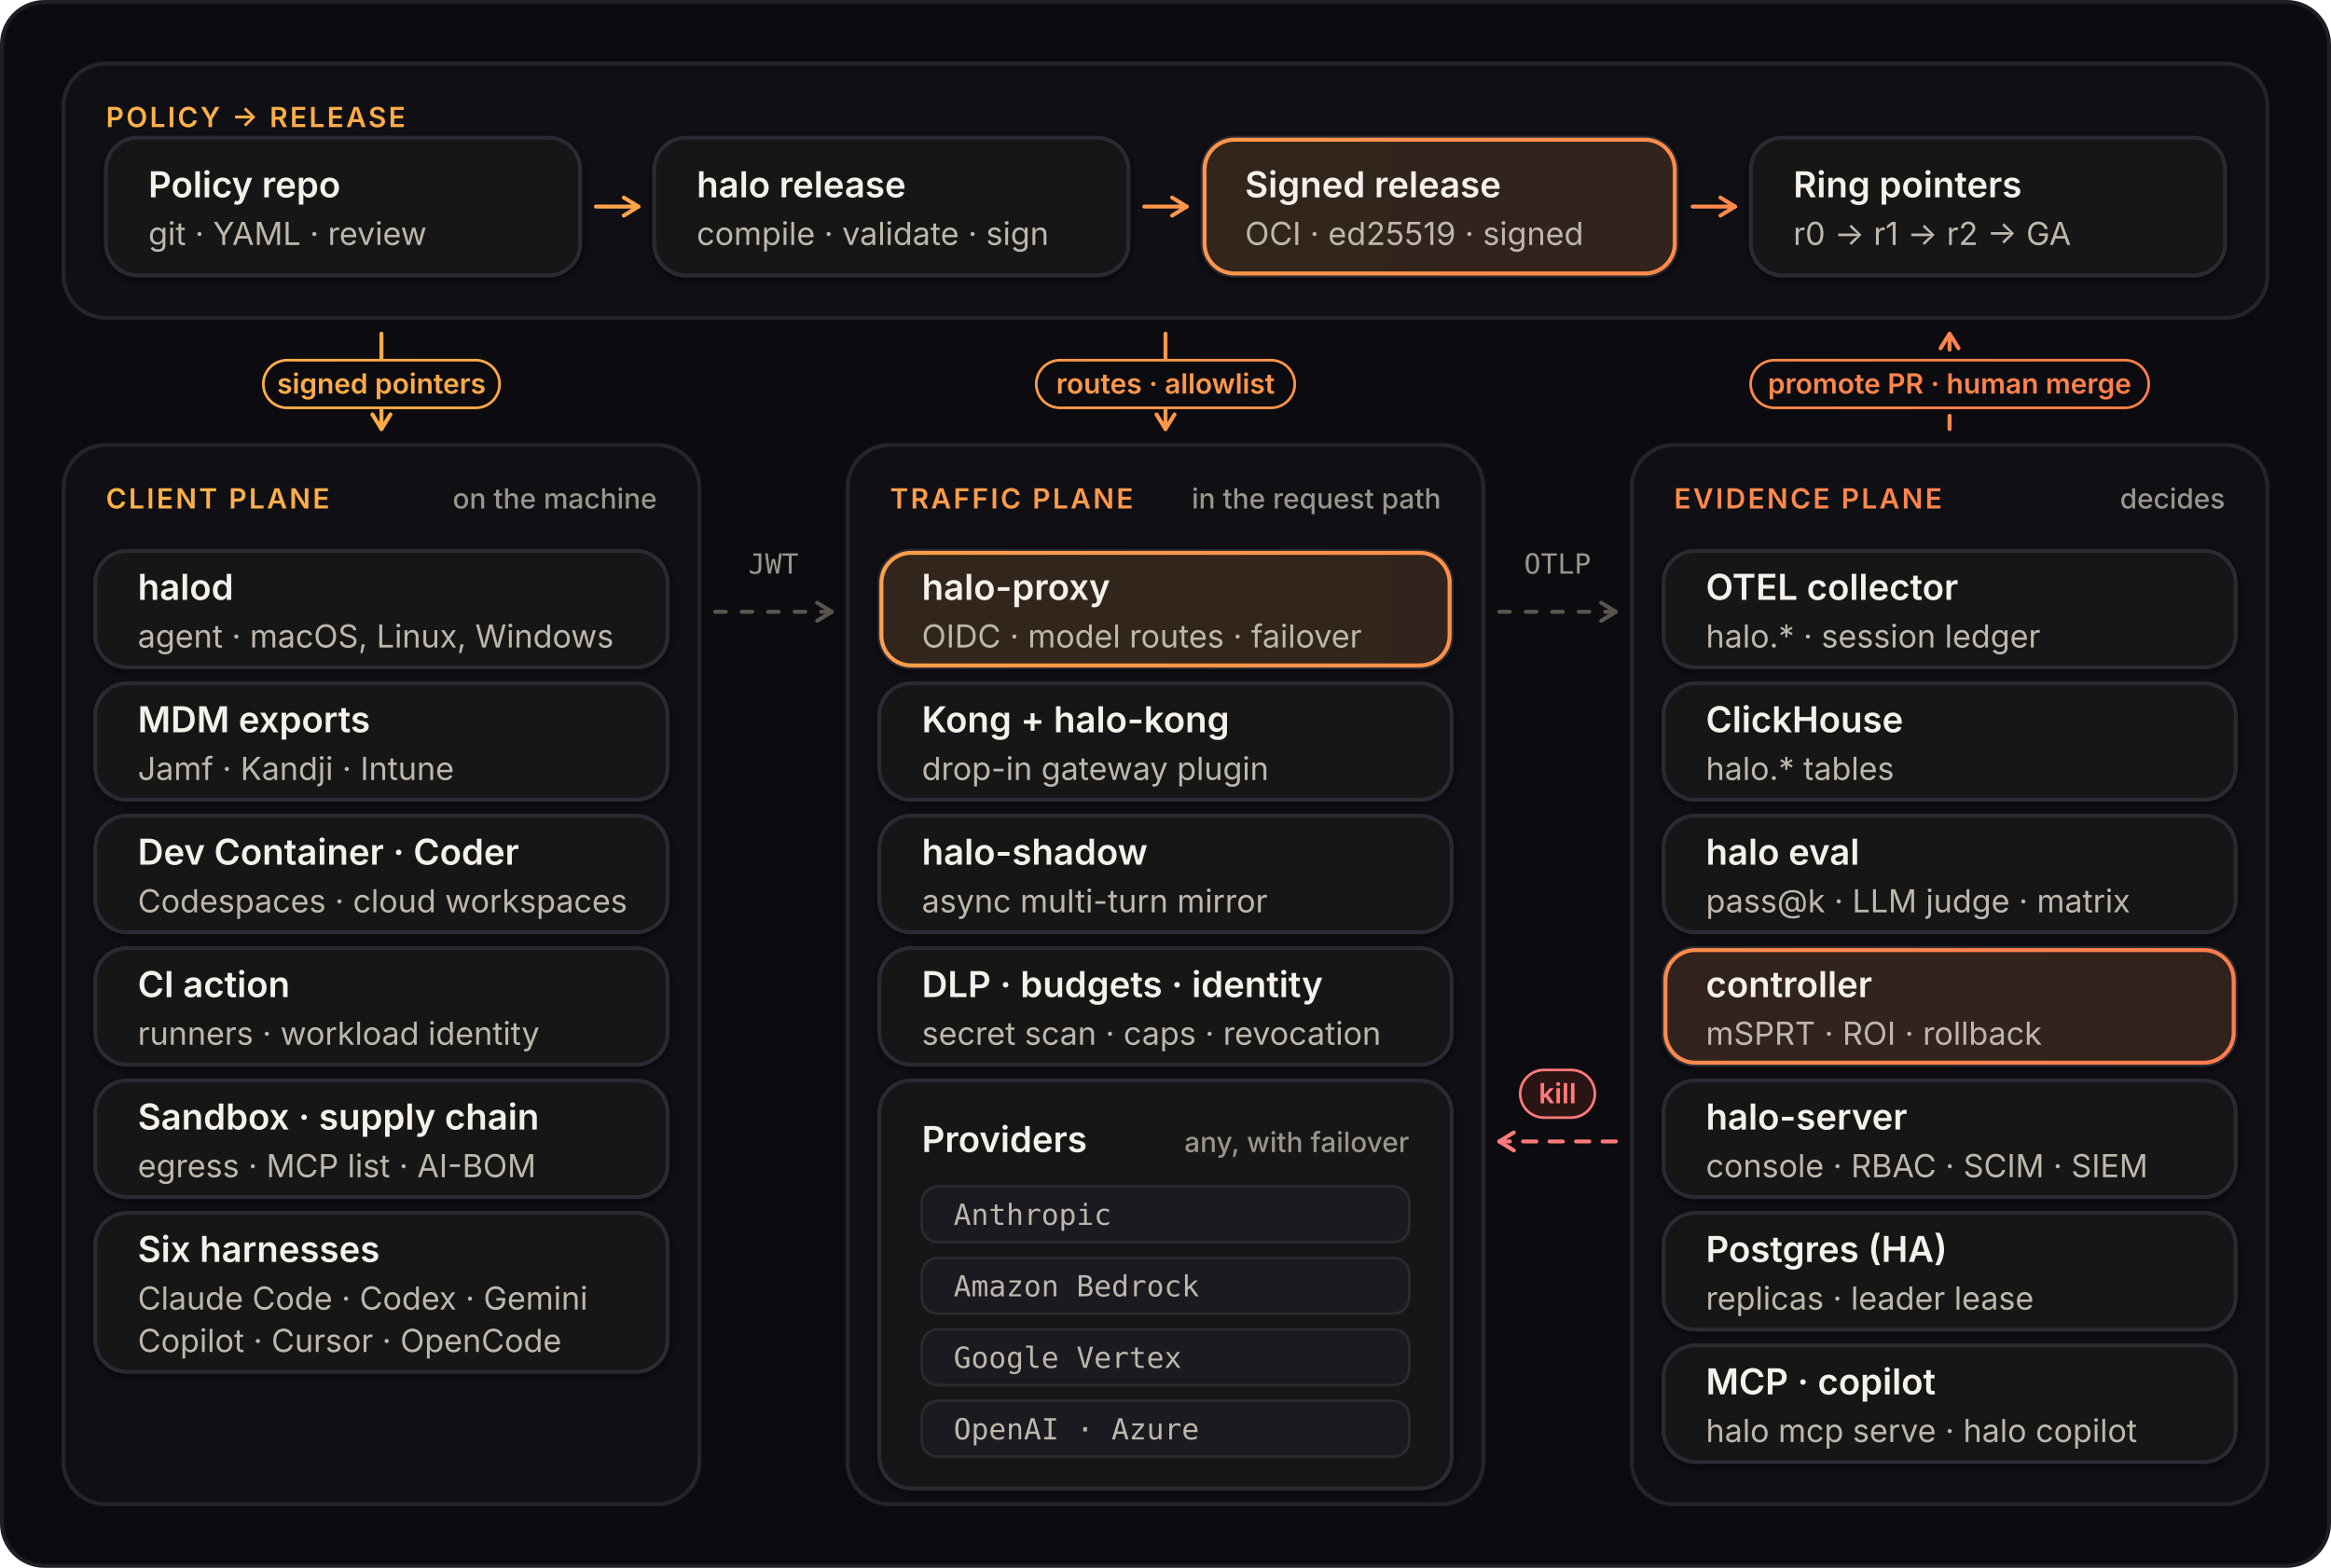
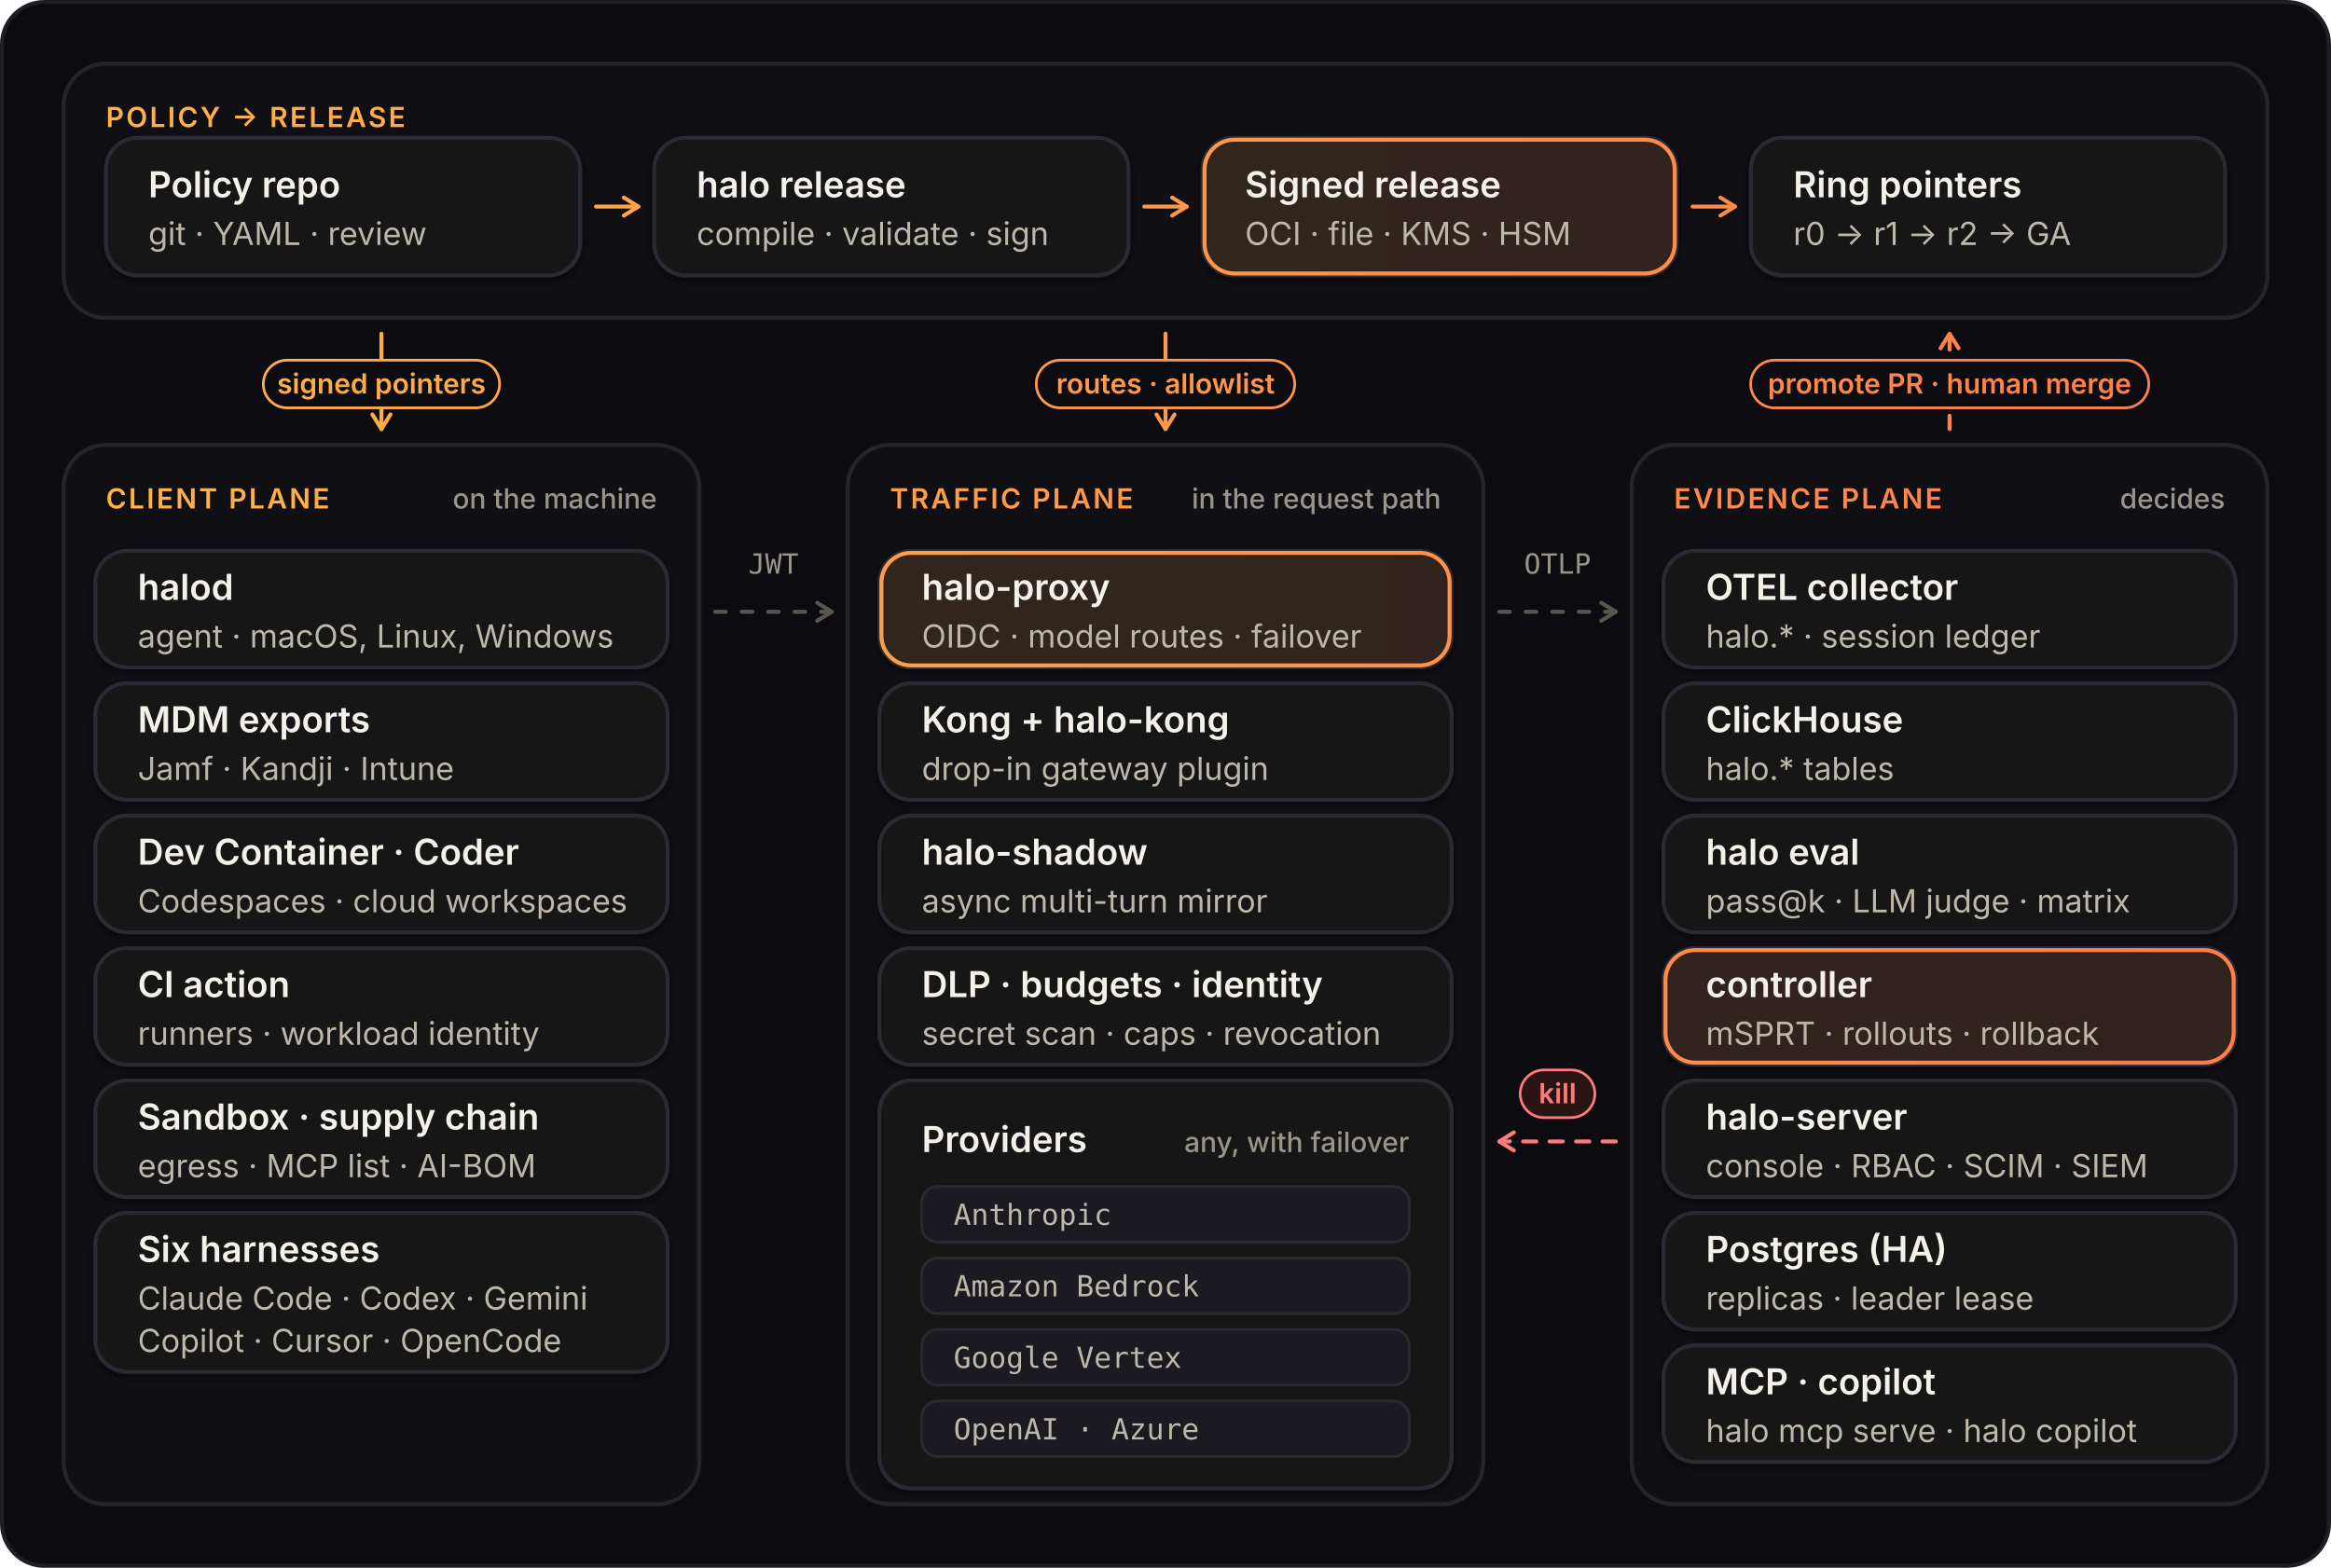
<svg xmlns="http://www.w3.org/2000/svg" viewBox="0 0 880 592" width="880" height="592" role="img" aria-labelledby="t d" font-family="ui-sans-serif,-apple-system,Inter,'Segoe UI',sans-serif">
  <style>
.cv{fill:#0c0c10;stroke:#1e1e24;stroke-width:1.5}
.card{fill:#121217;stroke:#2a2a31;stroke-width:1.5}
.soft{fill:url(#gs)}
.ring{fill:none;stroke:url(#ga);stroke-width:1.5}
.dcard{fill:#2a1414;stroke:#ff7a7a;stroke-width:1.5}
.ghost{fill:none;stroke:#5a564f;stroke-width:1.5;stroke-dasharray:4 4}
.zone{fill:#0f0f14;stroke:#24242b;stroke-width:1.5}
.chip{fill:#1a1a20;stroke:#2a2a31;stroke-width:1}
text{font-family:ui-sans-serif,-apple-system,Inter,'Segoe UI',sans-serif}
.t{font-size:13.5px;font-weight:600;fill:#f4f1ea}
.tm{font:600 12.5px ui-monospace,'SF Mono','JetBrains Mono',Menlo,Consolas,monospace;fill:#f4f1ea}
.td{fill:#ff7a7a}
.s{font-size:12px;fill:#bdb7ac}
.m{font:11px ui-monospace,'SF Mono','JetBrains Mono',Menlo,Consolas,monospace;fill:#bdb7ac}
.xs{font-size:10.5px;font-weight:500;fill:#9a958b}
.xm{font-family:ui-monospace,'SF Mono','JetBrains Mono',Menlo,Consolas,monospace;font-weight:400}
.xa{fill:url(#ga);font-weight:600}
.xd{fill:#ff7a7a;font-weight:600}
.xw{fill:#16130f;font-weight:600}
.k{font-size:10.5px;font-weight:600;letter-spacing:.08em;fill:#9a958b}
.ka{fill:url(#ga)}
.h1{font-size:42px;font-weight:700;letter-spacing:-.02em;fill:#f4f1ea}
.ln,.la,.ld,.lm{fill:none;stroke-width:1.5;stroke-linecap:round;stroke-linejoin:round}
.ln{stroke:#5a564f}.la{stroke:url(#ga)}.ld{stroke:#ff7a7a}.lm{stroke:#2a2a31}
.lane{stroke:#2a2a31;stroke-width:1.5;stroke-dasharray:3 4}
.dash{stroke-dasharray:5 5}
.dl{fill:#5a564f}.da{fill:url(#ga)}.dd{fill:#ff7a7a}
.pl{fill:#0c0c10}.pa{fill:#0c0c10;stroke:url(#ga);stroke-width:1}
.pd{fill:#2a1414;stroke:#ff7a7a;stroke-width:1}.ps{fill:url(#ga)}
.fa{fill:url(#ga)}.fs{fill:url(#gs)}.fm{fill:#1a1a20}.fd{fill:#ff7a7a}.ft{fill:#f4f1ea}
.bdg{fill:url(#ga)}.bn{font-size:9.5px;font-weight:700;fill:#16130f}
.ic{fill:none;stroke:url(#ga);stroke-width:1.75;stroke-linecap:round;stroke-linejoin:round}
.pkt{fill:url(#ga)}
.grow{transform-box:fill-box;transform-origin:left;animation:grow 4.8s cubic-bezier(.6,0,.2,1) infinite}
@keyframes grow{0%{transform:scaleX(.08)}25%{transform:scaleX(.3)}50%{transform:scaleX(.55)}75%,100%{transform:scaleX(1)}}
.flow{stroke-dasharray:4 6;animation:flow 1.1s linear infinite}
@keyframes flow{to{stroke-dashoffset:-20}}
.blink{animation:blink 3.2s ease-in-out infinite}
@keyframes blink{0%,100%{opacity:.18}35%,65%{opacity:1}}
.pulse{transform-box:fill-box;transform-origin:center;animation:pulse 2.8s ease-out infinite}
@keyframes pulse{0%{opacity:.55;transform:scale(.6)}100%{opacity:0;transform:scale(1.5)}}
@media (prefers-reduced-motion:reduce){.flow,.blink,.pulse,.grow{animation:none}.blink{opacity:1}.pulse,.pkt{display:none}}
</style>
  <defs>
    <linearGradient id="ga" gradientUnits="userSpaceOnUse" x1="0" y1="0" x2="880" y2="0">
      <stop offset="0" stop-color="#ffb547" />
      <stop offset="1" stop-color="#ff7a4d" />
    </linearGradient>
    <linearGradient id="gs" gradientUnits="userSpaceOnUse" x1="0" y1="0" x2="880" y2="0">
      <stop offset="0" stop-color="#ffb547" stop-opacity="0.12" />
      <stop offset="1" stop-color="#ff7a4d" stop-opacity="0.12" />
    </linearGradient>
    <filter id="sh" x="-10%" y="-10%" width="120%" height="140%">
      <feDropShadow dx="0" dy="1" stdDeviation="1.6" flood-color="#000000" flood-opacity="0.5" />
    </filter>
  </defs>
  <rect class="cv" x=".75" y=".75" width="878.5" height="590.5" rx="16" />
  <rect class="zone" x="24" y="24" width="832" height="96" rx="16" />
  <text class="k ka" x="40" y="48">POLICY → RELEASE</text>
  <rect class="card" x="40.0" y="52" width="179.0" height="52" rx="12" filter="url(#sh)" />
  <text class="t" x="56" y="74.5">Policy repo</text>
  <text class="s" x="56" y="92.5">git · YAML · review</text>
  <rect class="card" x="247.0" y="52" width="179.0" height="52" rx="12" filter="url(#sh)" />
  <text class="t" x="263" y="74.5">halo release</text>
  <text class="s" x="263" y="92.5">compile · validate · sign</text>
  <rect class="card" x="454.0" y="52" width="179.0" height="52" rx="12" filter="url(#sh)" />
  <rect class="soft" x="454.0" y="52" width="179.0" height="52" rx="12" />
  <rect class="ring" x="454.75" y="52.75" width="177.5" height="50.5" rx="11.25" />
  <text class="t" x="470" y="74.5">Signed release</text>
-   <text class="s" x="470" y="92.5">OCI · ed25519 · signed</text>
+   <text class="s" x="470" y="92.5">OCI · file · KMS · HSM</text>
  <rect class="card" x="661.0" y="52" width="179.0" height="52" rx="12" filter="url(#sh)" />
  <text class="t" x="677" y="74.5">Ring pointers</text>
  <text class="s" x="677" y="92.5">r0 → r1 → r2 → GA</text>
  <path class="la" d="M225 78L241 78" />
  <path class="la hd" d="M235.5 81.4L241 78L235.5 74.6" />
  <path class="la" d="M432 78L448 78" />
  <path class="la hd" d="M442.5 81.4L448 78L442.5 74.6" />
  <path class="la" d="M639 78L655 78" />
  <path class="la hd" d="M649.5 81.4L655 78L649.5 74.6" />
  <rect class="zone" x="24" y="168" width="240" height="400" rx="16" />
  <text class="k ka" x="40" y="192">CLIENT PLANE</text>
  <text class="xs" x="248" y="192" text-anchor="end">on the machine</text>
  <rect class="card" x="36" y="208" width="216" height="44" rx="12" filter="url(#sh)" />
  <text class="t" x="52" y="226.5">halod</text>
  <text class="s" x="52" y="244.5">agent · macOS, Linux, Windows</text>
  <rect class="card" x="36" y="258" width="216" height="44" rx="12" filter="url(#sh)" />
  <text class="t" x="52" y="276.5">MDM exports</text>
  <text class="s" x="52" y="294.5">Jamf · Kandji · Intune</text>
  <rect class="card" x="36" y="308" width="216" height="44" rx="12" filter="url(#sh)" />
  <text class="t" x="52" y="326.5">Dev Container · Coder</text>
  <text class="s" x="52" y="344.5">Codespaces · cloud workspaces</text>
  <rect class="card" x="36" y="358" width="216" height="44" rx="12" filter="url(#sh)" />
  <text class="t" x="52" y="376.5">CI action</text>
  <text class="s" x="52" y="394.5">runners · workload identity</text>
  <rect class="card" x="36" y="408" width="216" height="44" rx="12" filter="url(#sh)" />
  <text class="t" x="52" y="426.5">Sandbox · supply chain</text>
  <text class="s" x="52" y="444.5">egress · MCP list · AI-BOM</text>
  <rect class="card" x="36" y="458" width="216" height="60" rx="12" filter="url(#sh)" />
  <text class="t" x="52" y="476.5">Six harnesses</text>
  <text class="s" x="52" y="494.5">Claude Code · Codex · Gemini</text>
  <text class="s" x="52" y="510.5">Copilot · Cursor · OpenCode</text>
  <rect class="zone" x="320" y="168" width="240" height="400" rx="16" />
  <text class="k ka" x="336" y="192">TRAFFIC PLANE</text>
  <text class="xs" x="544" y="192" text-anchor="end">in the request path</text>
  <rect class="card" x="332" y="208" width="216" height="44" rx="12" filter="url(#sh)" />
  <rect class="soft" x="332" y="208" width="216" height="44" rx="12" />
  <rect class="ring" x="332.75" y="208.75" width="214.5" height="42.5" rx="11.25" />
  <text class="t" x="348" y="226.5">halo-proxy</text>
  <text class="s" x="348" y="244.5">OIDC · model routes · failover</text>
  <rect class="card" x="332" y="258" width="216" height="44" rx="12" filter="url(#sh)" />
  <text class="t" x="348" y="276.5">Kong + halo-kong</text>
  <text class="s" x="348" y="294.5">drop-in gateway plugin</text>
  <rect class="card" x="332" y="308" width="216" height="44" rx="12" filter="url(#sh)" />
  <text class="t" x="348" y="326.5">halo-shadow</text>
  <text class="s" x="348" y="344.5">async multi-turn mirror</text>
  <rect class="card" x="332" y="358" width="216" height="44" rx="12" filter="url(#sh)" />
  <text class="t" x="348" y="376.5">DLP · budgets · identity</text>
  <text class="s" x="348" y="394.5">secret scan · caps · revocation</text>
  <rect class="zone" x="616" y="168" width="240" height="400" rx="16" />
  <text class="k ka" x="632" y="192">EVIDENCE PLANE</text>
  <text class="xs" x="840" y="192" text-anchor="end">decides</text>
  <rect class="card" x="628" y="208" width="216" height="44" rx="12" filter="url(#sh)" />
  <text class="t" x="644" y="226.5">OTEL collector</text>
  <text class="s" x="644" y="244.5">halo.* · session ledger</text>
  <rect class="card" x="628" y="258" width="216" height="44" rx="12" filter="url(#sh)" />
  <text class="t" x="644" y="276.5">ClickHouse</text>
  <text class="s" x="644" y="294.5">halo.* tables</text>
  <rect class="card" x="628" y="308" width="216" height="44" rx="12" filter="url(#sh)" />
  <text class="t" x="644" y="326.5">halo eval</text>
  <text class="s" x="644" y="344.5">pass@k · LLM judge · matrix</text>
  <rect class="card" x="628" y="358" width="216" height="44" rx="12" filter="url(#sh)" />
  <rect class="soft" x="628" y="358" width="216" height="44" rx="12" />
  <rect class="ring" x="628.75" y="358.75" width="214.5" height="42.5" rx="11.25" />
  <text class="t" x="644" y="376.5">controller</text>
-   <text class="s" x="644" y="394.5">mSPRT · ROI · rollback</text>
+   <text class="s" x="644" y="394.5">mSPRT · rollouts · rollback</text>
  <rect class="card" x="628" y="408" width="216" height="44" rx="12" filter="url(#sh)" />
  <text class="t" x="644" y="426.5">halo-server</text>
  <text class="s" x="644" y="444.5">console · RBAC · SCIM · SIEM</text>
  <rect class="card" x="628" y="458" width="216" height="44" rx="12" filter="url(#sh)" />
  <text class="t" x="644" y="476.5">Postgres (HA)</text>
  <text class="s" x="644" y="494.5">replicas · leader lease</text>
  <rect class="card" x="628" y="508" width="216" height="44" rx="12" filter="url(#sh)" />
  <text class="t" x="644" y="526.5">MCP · copilot</text>
  <text class="s" x="644" y="544.5">halo mcp serve · halo copilot</text>
  <rect class="card" x="332" y="408" width="216" height="154" rx="12" filter="url(#sh)" />
  <text class="t" x="348" y="435">Providers</text>
  <text class="xs" x="532" y="435" text-anchor="end">any, with failover</text>
  <rect class="chip" x="348" y="448" width="184" height="21" rx="6" />
  <text class="m" x="360" y="462.5">Anthropic</text>
  <rect class="chip" x="348" y="475" width="184" height="21" rx="6" />
  <text class="m" x="360" y="489.5">Amazon Bedrock</text>
  <rect class="chip" x="348" y="502" width="184" height="21" rx="6" />
  <text class="m" x="360" y="516.5">Google Vertex</text>
  <rect class="chip" x="348" y="529" width="184" height="21" rx="6" />
  <text class="m" x="360" y="543.5">OpenAI · Azure</text>
  <path class="la" d="M144 126L144 162" />
  <path class="la hd" d="M140.6 156.5L144 162L147.4 156.5" />
  <rect class="pa" x="99.4" y="136" width="89.2" height="18" rx="9" />
  <text class="xs xa" x="144" y="148.6" text-anchor="middle">signed pointers</text>
  <path class="la" d="M440 126L440 162" />
  <path class="la hd" d="M436.6 156.5L440 162L443.4 156.5" />
  <rect class="pa" x="391.2" y="136" width="97.6" height="18" rx="9" />
  <text class="xs xa" x="440" y="148.6" text-anchor="middle">routes · allowlist</text>
  <path class="la dash" d="M736 162L736 126" />
  <path class="la hd" d="M739.4 131.5L736 126L732.6 131.5" />
  <rect class="pa" x="660.9" y="136" width="150.3" height="18" rx="9" />
  <text class="xs xa" x="736" y="148.6" text-anchor="middle">promote PR · human merge</text>
  <path class="ln flow" d="M270 231L314 231" />
  <path class="ln hd" d="M308.5 234.4L314 231L308.5 227.6" />
  <rect class="pl" x="275.4" y="204" width="33.2" height="18" rx="9" />
  <text class="xs xm" x="292" y="216.6" text-anchor="middle">JWT</text>
  <path class="ln flow" d="M566 231L610 231" />
  <path class="ln hd" d="M604.5 234.4L610 231L604.5 227.6" />
  <rect class="pl" x="568.2" y="204" width="39.6" height="18" rx="9" />
  <text class="xs xm" x="588" y="216.6" text-anchor="middle">OTLP</text>
  <path class="ld dash" d="M610 431L566 431" />
  <path class="ld hd" d="M571.5 427.6L566 431L571.5 434.4" />
  <rect class="pd" x="573.9" y="404" width="28.2" height="18" rx="9" />
  <text class="xs xd" x="588" y="416.6" text-anchor="middle">kill</text>
</svg>
